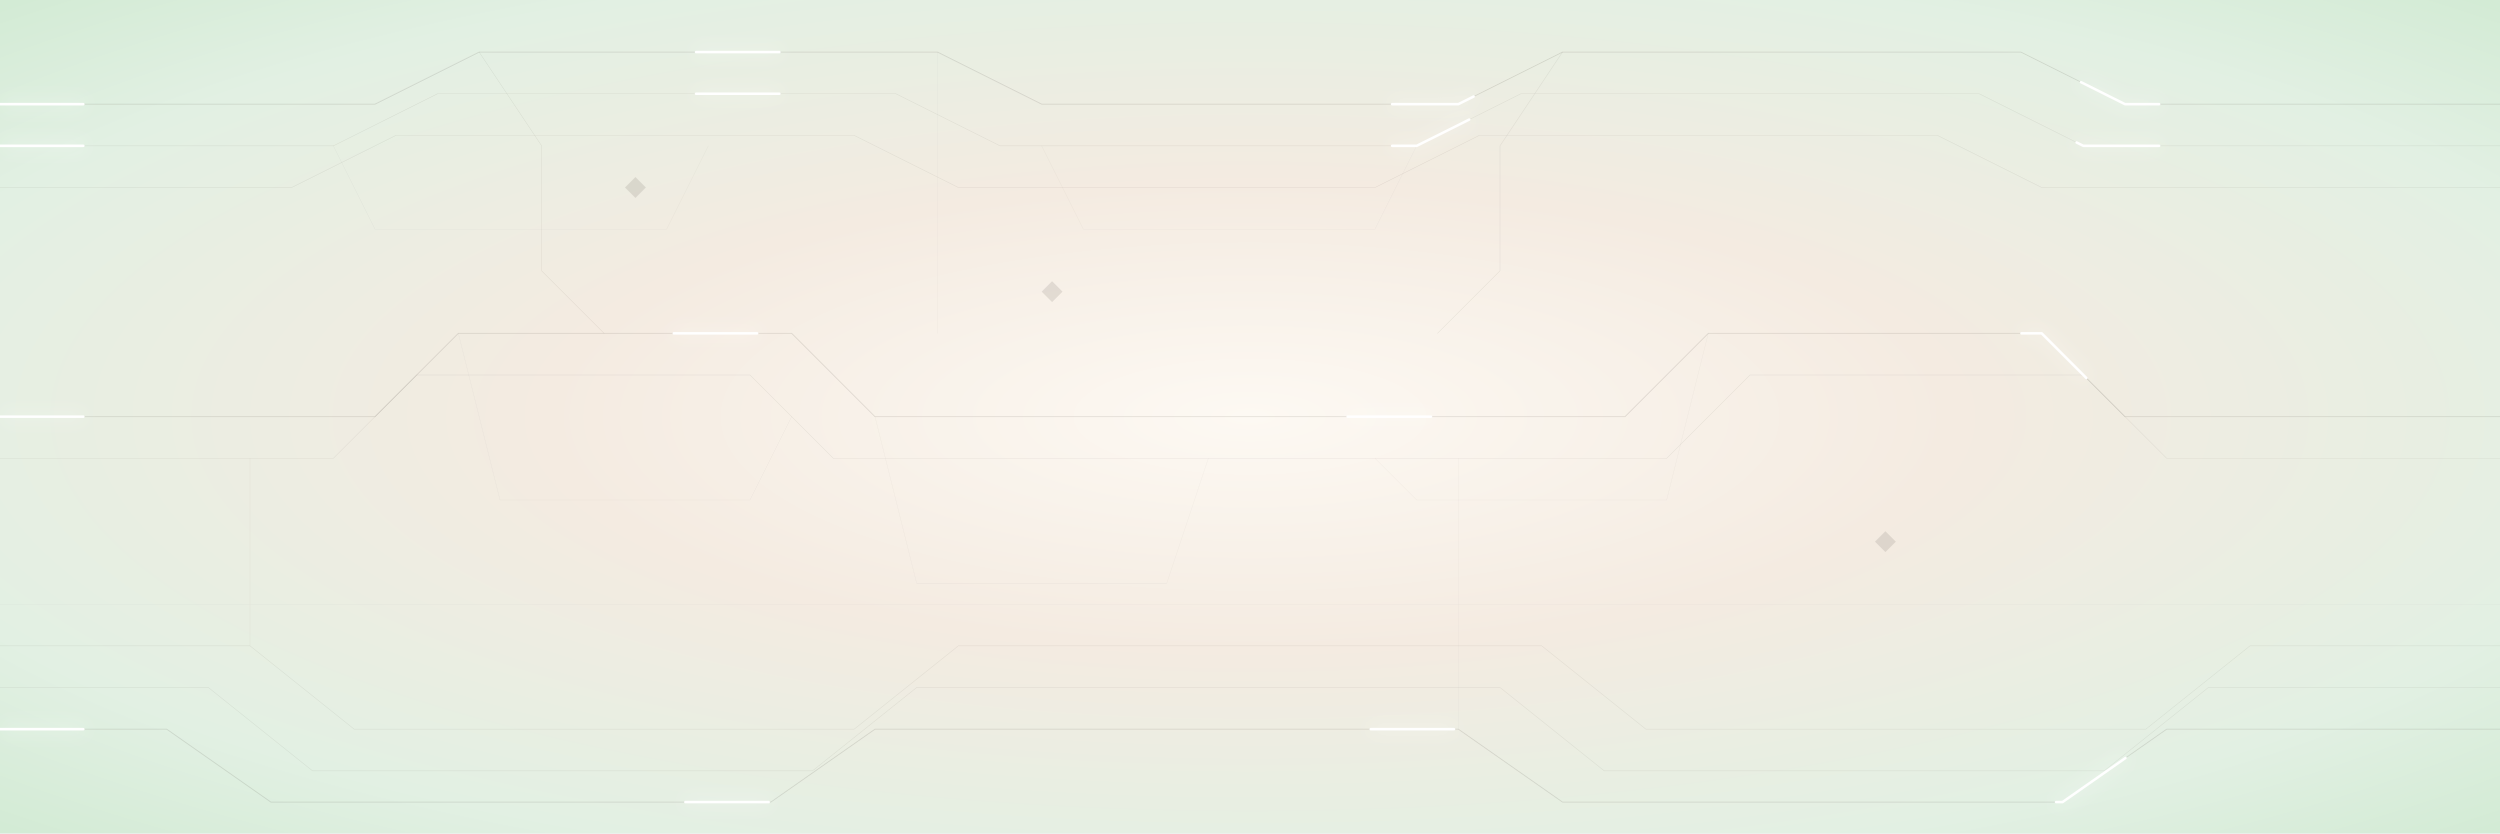
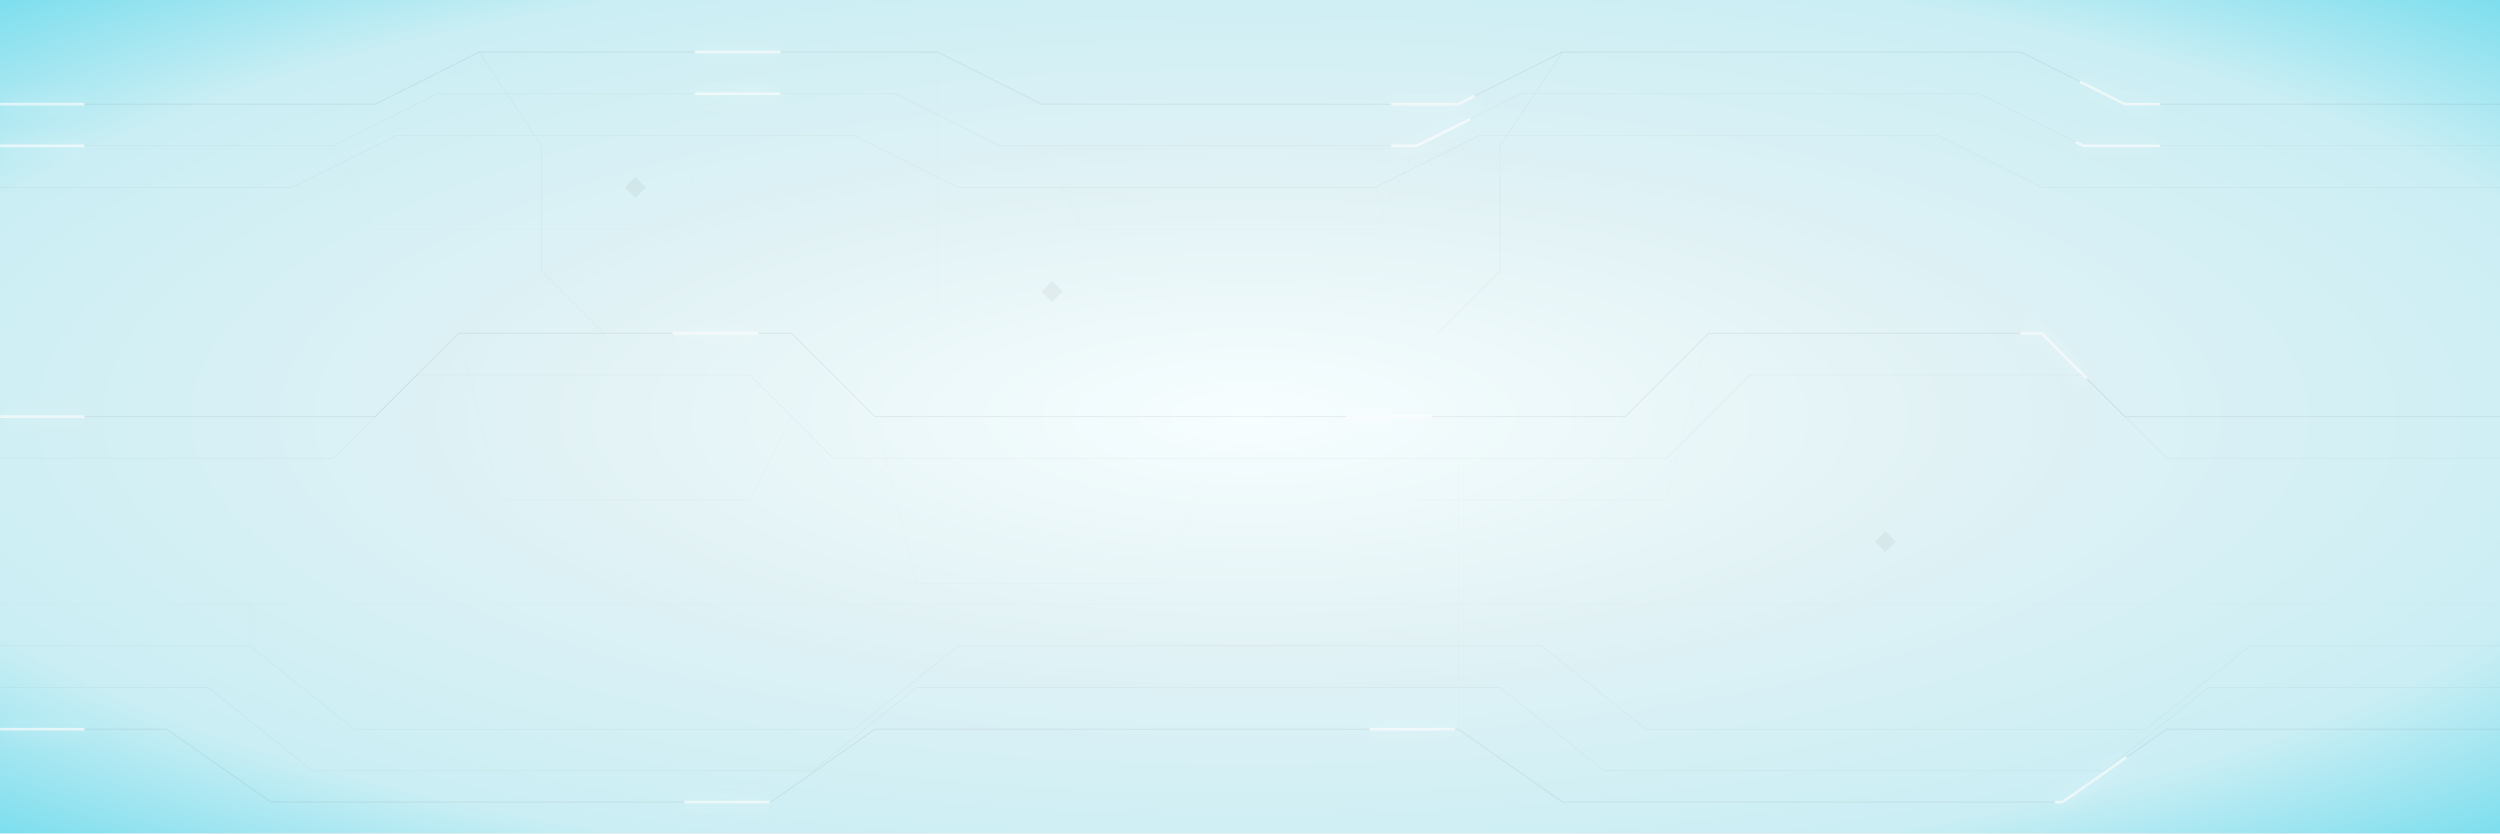
<svg xmlns="http://www.w3.org/2000/svg" viewBox="0 0 1200 400" width="100%" height="100%">
  <defs>
    <style>
      /* Saumaton 680px liike */
      @keyframes pcbPulseFlow {
        0% { stroke-dashoffset: 680; }
        100% { stroke-dashoffset: 0; }
      }

      @keyframes pcbNodePulse {
        0%, 100% { opacity: 0.25; r: 2.5px; }
        50% { opacity: 0.95; r: 5px; }
      }

      /* Kiinteät pohjajohtimet (Eri paksuuksia syvyyttä varten) */
      .pcb-trace-thick {
-         stroke: #3a2f2a9b;
+         stroke: #3a2f2a69;
        stroke-width: 0.4px;
        opacity: 0.22;
        fill: none;
        stroke-linecap: round;
        stroke-linejoin: round;
      }

      .pcb-trace-main {
-         stroke: #3a2f2ab5;
+         stroke: #3a2f2a85;
        stroke-width: 0.2px;
        opacity: 0.16;
        fill: none;
        stroke-linecap: round;
        stroke-linejoin: round;
      }

      .pcb-trace-thin {
-         stroke: #3a2f2a;
+         stroke: #3a2f2a86;
        stroke-width: 0.1px;
        opacity: 0.1;
        fill: none;
        stroke-linecap: round;
        stroke-linejoin: round;
      }

      /* Animoidut valopulssit */
      .pcb-pulse {
        fill: none;
        stroke-linecap: round;
        stroke-linejoin: round;
        stroke-dasharray: 40 300;
-         stroke: #ffffff;
+         stroke: #ffffffa6;
        stroke-width: 1.22px;
        filter: drop-shadow(0px 0px 4px rgba(255, 255, 255, 0.9));
      }

      .pulse-1 { animation: pcbPulseFlow 12s linear infinite; }
      .pulse-2 { animation: pcbPulseFlow 18s linear infinite; animation-delay: -5s; }
      .pulse-3 { animation: pcbPulseFlow 15s linear infinite; animation-delay: -9s; }
      .pulse-4 { animation: pcbPulseFlow 22s linear infinite; animation-delay: -14s; }

-       /* Sykkivät juotossolmukohdat */
+       /* pulsing nodes. Prev opacity 1 */
      .pcb-node {
-         fill: #ffffff;
+         fill: #ffffff85;
        animation: pcbNodePulse 3.5s ease-in-out infinite;
      }
      .node-d1 { animation-delay: -0.9s; }
      .node-d2 { animation-delay: -1.8s; }
      .node-d3 { animation-delay: -2.7s; }
    </style>
    <radialGradient id="bgGradient" cx="50%" cy="50%" r="70%">
+       <stop offset="0%" stop-color="#f7feff" />
+       <stop offset="40%" stop-color="#e1f2f5" />
+       <stop offset="80%" stop-color="#caeef4" />
+       <stop offset="100%" stop-color="#80dfee" />
+     </radialGradient>
+     <radialGradient id="bgGradientOriginal" cx="50%" cy="50%" r="70%">
      <stop offset="0%" stop-color="#fdf9f3" />
      <stop offset="40%" stop-color="#f4ebe1" />
      <stop offset="80%" stop-color="#e2f0e3" />
      <stop offset="100%" stop-color="#d3ebd5" />
    </radialGradient>
  </defs>
  <rect width="100%" height="100%" fill="url(#bgGradient)" />
  <g class="pcb-trace-thick">
    <path d="M 0,50 L 180,50 L 230,25 L 450,25 L 500,50 L 700,50 L 750,25 L 970,25 L 1020,50 L 1200,50" />
    <path d="M 0,200 L 180,200 L 220,160 L 380,160 L 420,200 L 780,200 L 820,160 L 980,160 L 1020,200 L 1200,200" />
  </g>
  <g class="pcb-trace-main">
    <path d="M 0,70 L 160,70 L 210,45 L 430,45 L 480,70 L 680,70 L 730,45 L 950,45 L 1000,70 L 1200,70" />
    <path d="M 0,90 L 140,90 L 190,65 L 410,65 L 460,90 L 660,90 L 710,65 L 930,65 L 980,90 L 1200,90" />
    <path d="M 230,25 L 260,70 L 260,130 L 290,160" />
    <path d="M 750,25 L 720,70 L 720,130 L 690,160" />
  </g>
  <g class="pcb-trace-main">
    <path d="M 0,220 L 160,220 L 200,180 L 360,180 L 400,220 L 800,220 L 840,180 L 1000,180 L 1040,220 L 1200,220" />
    <path d="M 0,310 L 120,310 L 170,350 L 410,350 L 460,310 L 740,310 L 790,350 L 1030,350 L 1080,310 L 1200,310" />
    <path d="M 0,330 L 100,330 L 150,370 L 390,370 L 440,330 L 720,330 L 770,370 L 1010,370 L 1060,330 L 1200,330" />
  </g>
  <g class="pcb-trace-thick">
    <path d="M 0,350 L 80,350 L 130,385 L 370,385 L 420,350 L 700,350 L 750,385 L 990,385 L 1040,350 L 1200,350" />
  </g>
  <g class="pcb-trace-thin">
    <path d="M 160,70 L 180,110 L 320,110 L 340,70" />
    <path d="M 680,70 L 660,110 L 520,110 L 500,70" />
    <path d="M 220,160 L 240,240 L 360,240 L 380,200" />
    <path d="M 820,160 L 800,240 L 680,240 L 660,220" />
    <path d="M 420,200 L 440,280 L 560,280 L 580,220" />
    <path d="M 0,290  L 1200,290" />
    <path d="M 450,25 L 450,160" />
    <path d="M 700,220 L 700,350" />
    <path d="M 120,220 L 120,310" />
  </g>
  <g fill="none" stroke-linecap="round" stroke-linejoin="round">
    <path d="M 0,50 L 180,50 L 230,25 L 450,25 L 500,50 L 700,50 L 750,25 L 970,25 L 1020,50 L 1200,50" class="pcb-pulse pulse-1" />
    <path d="M 0,200 L 180,200 L 220,160 L 380,160 L 420,200 L 780,200 L 820,160 L 980,160 L 1020,200 L 1200,200" class="pcb-pulse pulse-2" />
    <path d="M 0,70 L 160,70 L 210,45 L 430,45 L 480,70 L 680,70 L 730,45 L 950,45 L 1000,70 L 1200,70" class="pcb-pulse pulse-3" />
    <path d="M 0,350 L 80,350 L 130,385 L 370,385 L 420,350 L 700,350 L 750,385 L 990,385 L 1040,350 L 1200,350" class="pcb-pulse pulse-4" />
  </g>
  <g>
    <circle cx="230" cy="25" class="pcb-node" />
    <circle cx="500" cy="50" class="pcb-node node-d1" />
    <circle cx="750" cy="25" class="pcb-node node-d2" />
    <circle cx="1020" cy="50" class="pcb-node node-d3" />
    <circle cx="220" cy="160" class="pcb-node node-d1" />
    <circle cx="380" cy="160" class="pcb-node node-d3" />
    <circle cx="820" cy="160" class="pcb-node node-d2" />
    <circle cx="980" cy="160" class="pcb-node" />
    <circle cx="450" cy="25" class="pcb-node node-d2" />
    <circle cx="450" cy="160" class="pcb-node node-d1" />
    <circle cx="260" cy="70" class="pcb-node node-d3" />
    <circle cx="720" cy="70" class="pcb-node node-d1" />
    <circle cx="170" cy="350" class="pcb-node node-d2" />
    <circle cx="460" cy="310" class="pcb-node node-d1" />
    <circle cx="790" cy="350" class="pcb-node node-d3" />
    <circle cx="1080" cy="310" class="pcb-node" />
  </g>
-   <g fill="#3a2f2a" opacity="0.12">
+   <g fill="#3a2f2a78" opacity="0.12">
    <polygon points="300,90 305,85 310,90 305,95" />
    <polygon points="500,140 505,135 510,140 505,145" />
    <polygon points="900,260 905,255 910,260 905,265" />
  </g>
</svg>
